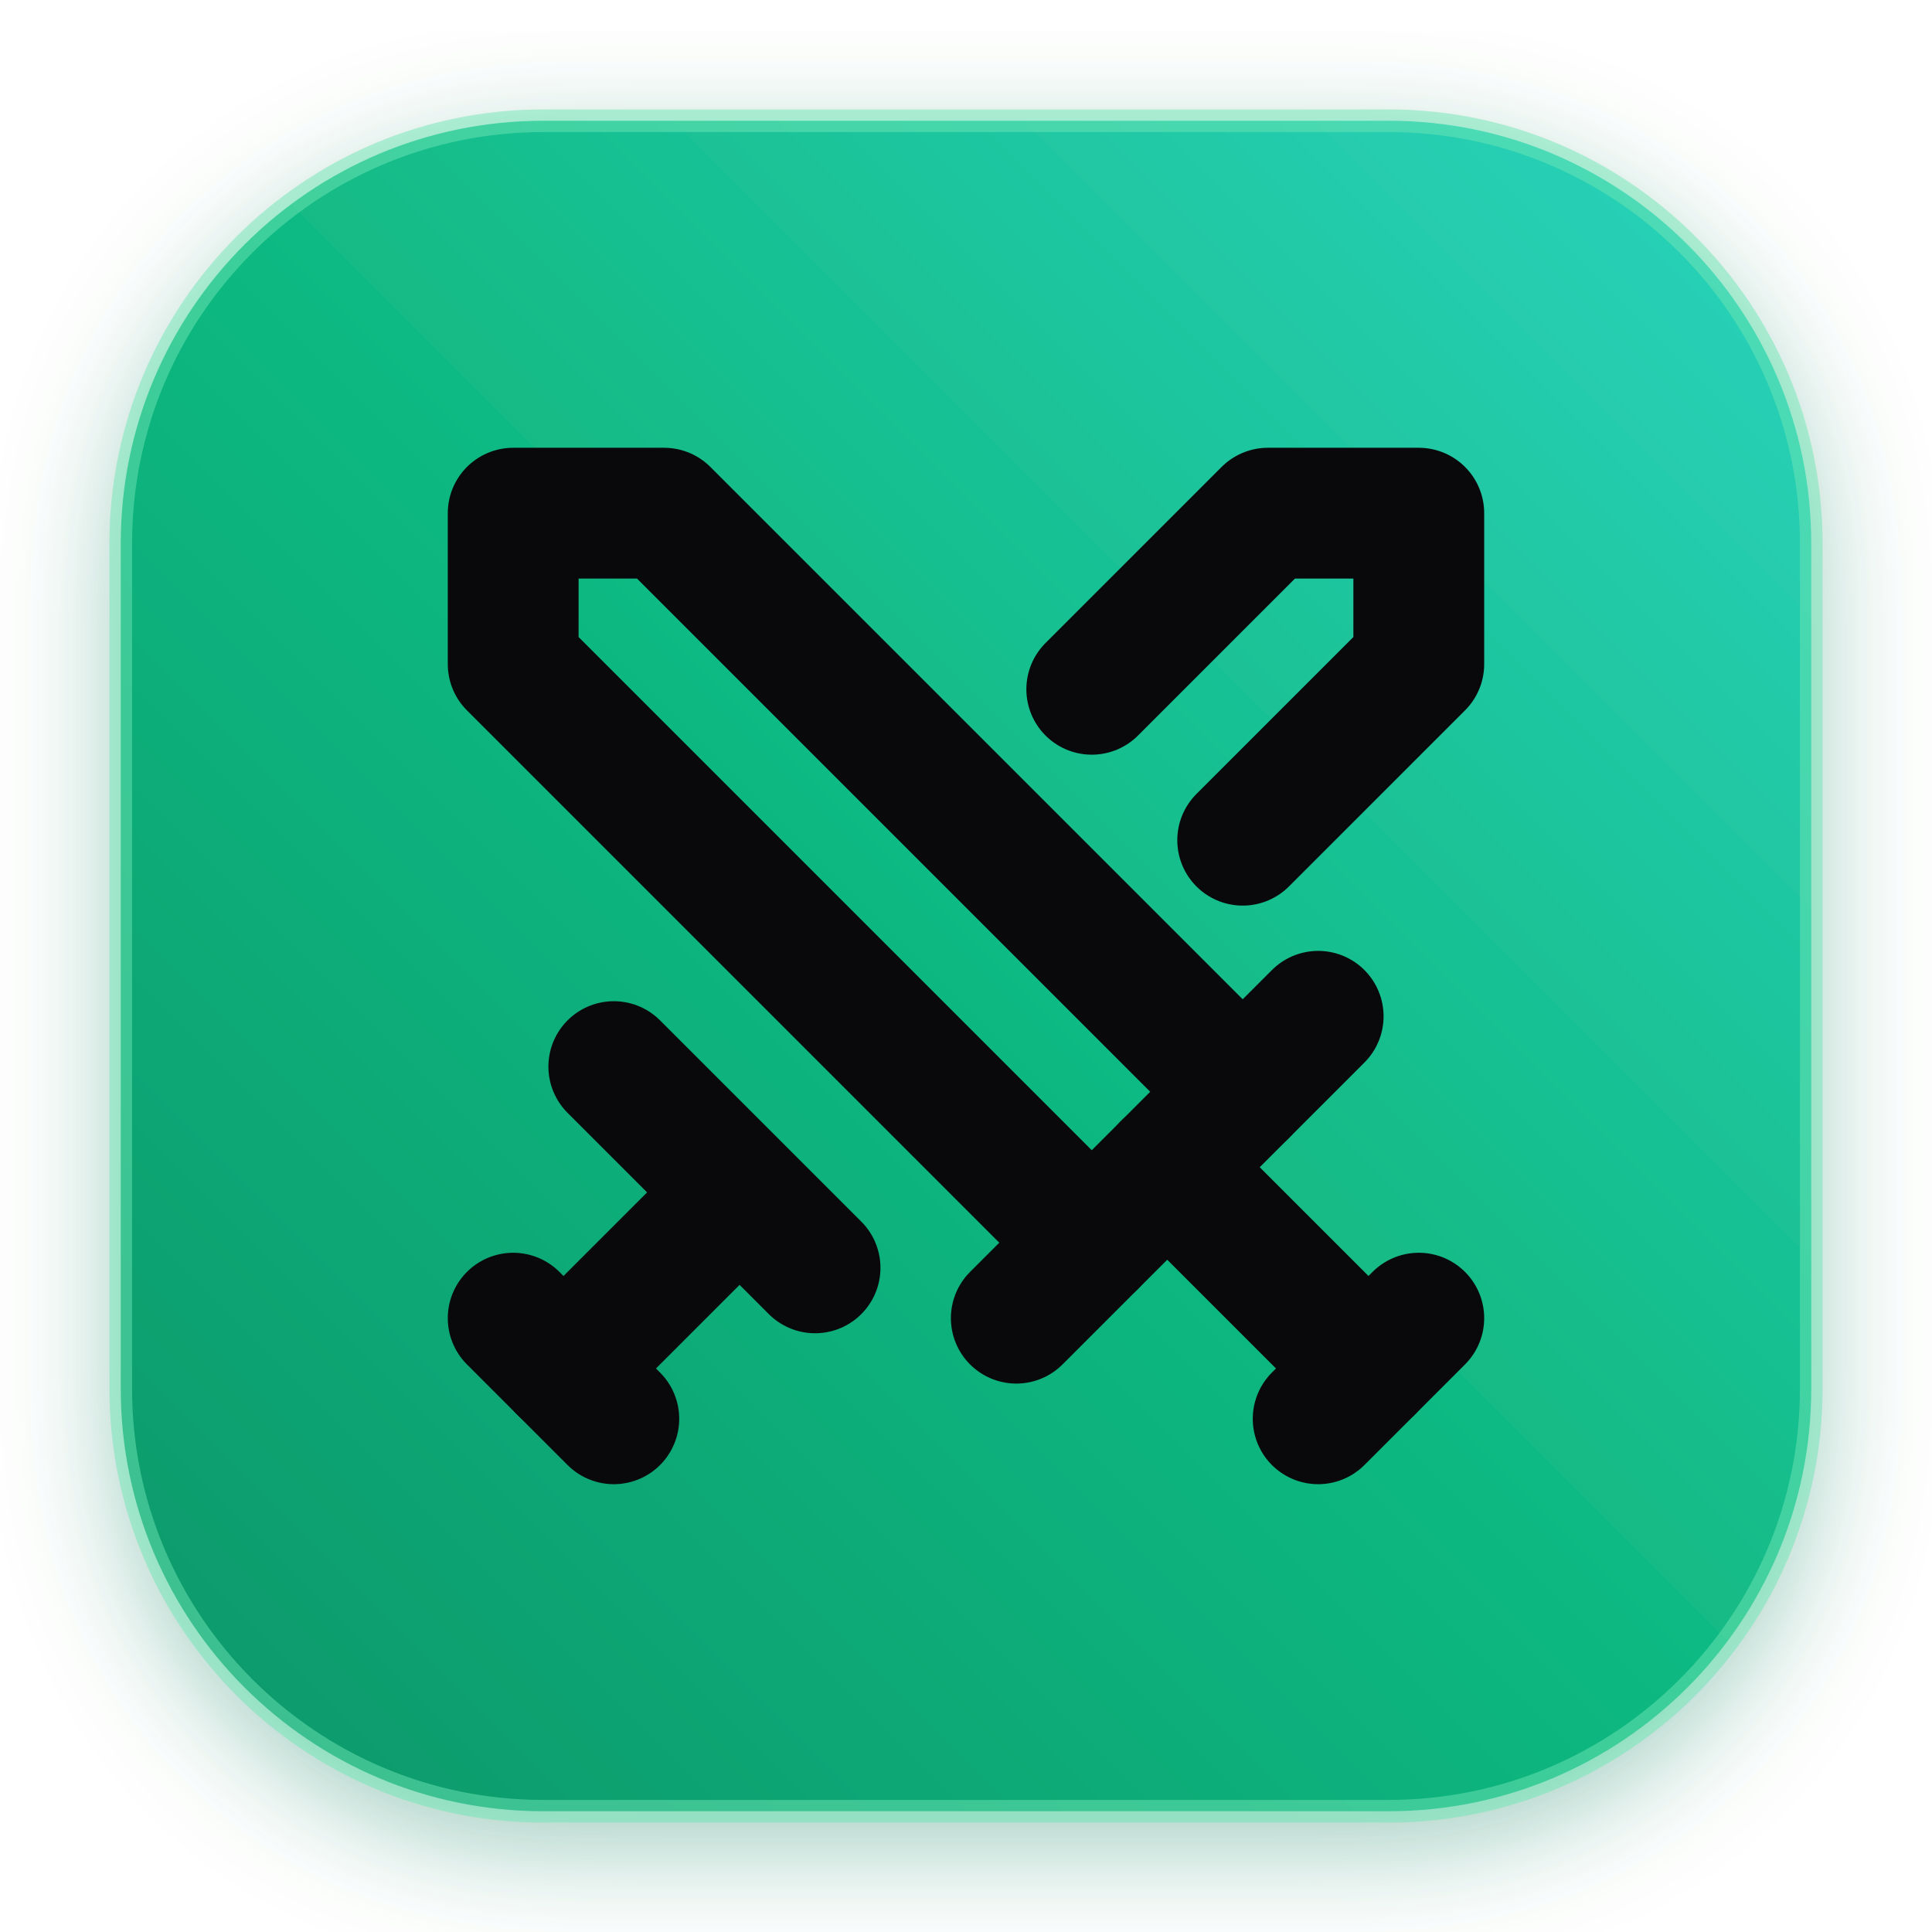
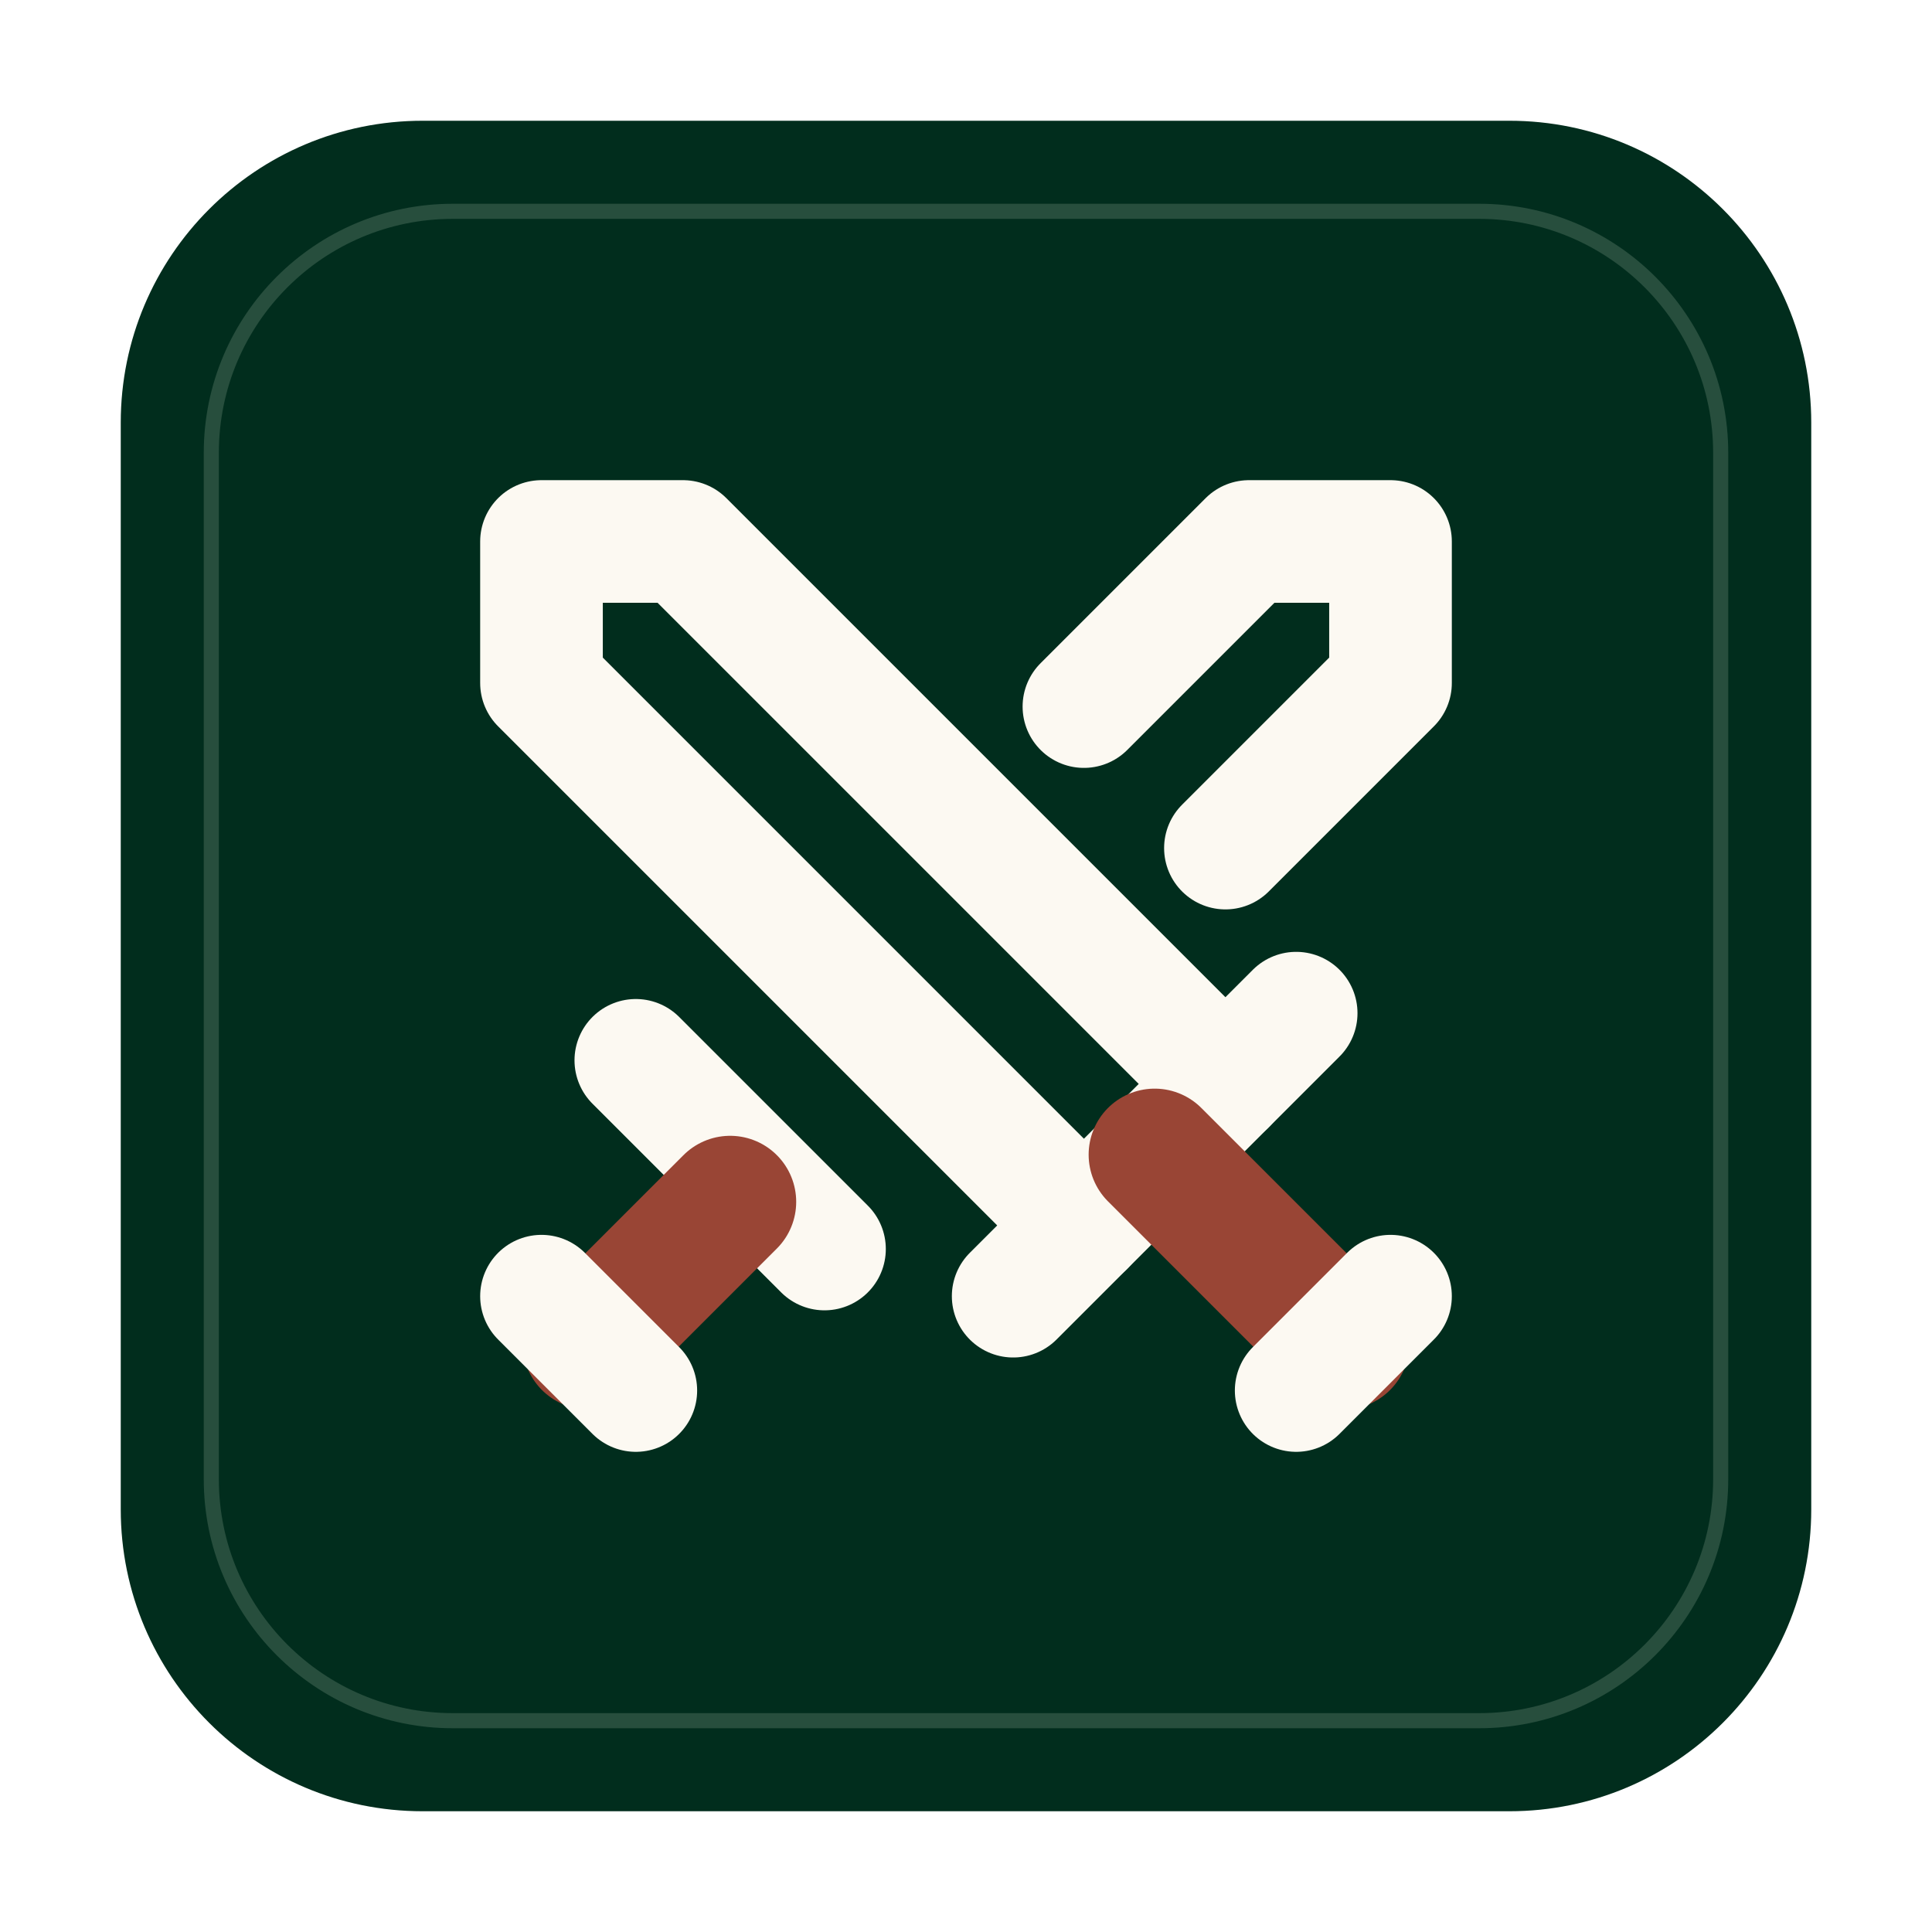
<svg xmlns="http://www.w3.org/2000/svg" viewBox="0 0 512 512" width="100%" height="100%">
-   <defs>
-     <linearGradient id="sac-bg" x1="0%" y1="100%" x2="100%" y2="0%">
-       <stop offset="0%" stop-color="#059669" />
-       <stop offset="50%" stop-color="#10b981" />
-       <stop offset="100%" stop-color="#2dd4bf" />
-     </linearGradient>
-     <filter id="shadow" x="-10%" y="-10%" width="120%" height="120%">
-       <feDropShadow dx="0" dy="8" stdDeviation="16" flood-color="#047857" flood-opacity="0.4" />
-     </filter>
-   </defs>
-   <rect x="32" y="32" width="448" height="448" rx="112" fill="url(#sac-bg)" filter="url(#shadow)" />
-   <rect x="32" y="32" width="448" height="448" rx="112" fill="none" stroke="#6ee7b7" stroke-width="6" stroke-opacity="0.5" />
-   <g transform="translate(96, 96) scale(13.333)" stroke="#09090b" stroke-width="2.6" stroke-linecap="round" stroke-linejoin="round" fill="none">
-     <polyline points="14.5 17.5 3 6 3 3 6 3 17.5 14.5" />
-     <line x1="13" x2="19" y1="19" y2="13" />
-     <line x1="16" x2="20" y1="16" y2="20" />
-     <line x1="19" x2="21" y1="21" y2="19" />
-     <polyline points="14.5 6.5 18 3 21 3 21 6 17.5 9.5" />
-     <line x1="5" x2="9" y1="14" y2="18" />
-     <line x1="7" x2="4" y1="17" y2="20" />
-     <line x1="3" x2="5" y1="19" y2="21" />
+   <rect x="32" y="32" width="448" height="448" rx="80" fill="#012d1d" />
+   <rect x="56" y="56" width="400" height="400" rx="64" fill="none" stroke="#274e3d" stroke-width="4" />
+   <g transform="translate(106, 106) scale(12.5)" stroke-linecap="round" stroke-linejoin="round" fill="none">
+     <polyline points="14.5 17.5 3 6 3 3 6 3 17.5 14.5" stroke="#fcf9f2" stroke-width="2.6" />
+     <line x1="13" x2="19" y1="19" y2="13" stroke="#fcf9f2" stroke-width="2.6" />
+     <line x1="16" x2="20" y1="16" y2="20" stroke="#994535" stroke-width="2.8" />
+     <line x1="19" x2="21" y1="21" y2="19" stroke="#fcf9f2" stroke-width="2.6" />
+     <polyline points="14.5 6.5 18 3 21 3 21 6 17.5 9.5" stroke="#fcf9f2" stroke-width="2.6" />
+     <line x1="5" x2="9" y1="14" y2="18" stroke="#fcf9f2" stroke-width="2.6" />
+     <line x1="7" x2="4" y1="17" y2="20" stroke="#994535" stroke-width="2.8" />
+     <line x1="3" x2="5" y1="19" y2="21" stroke="#fcf9f2" stroke-width="2.6" />
  </g>
</svg>
